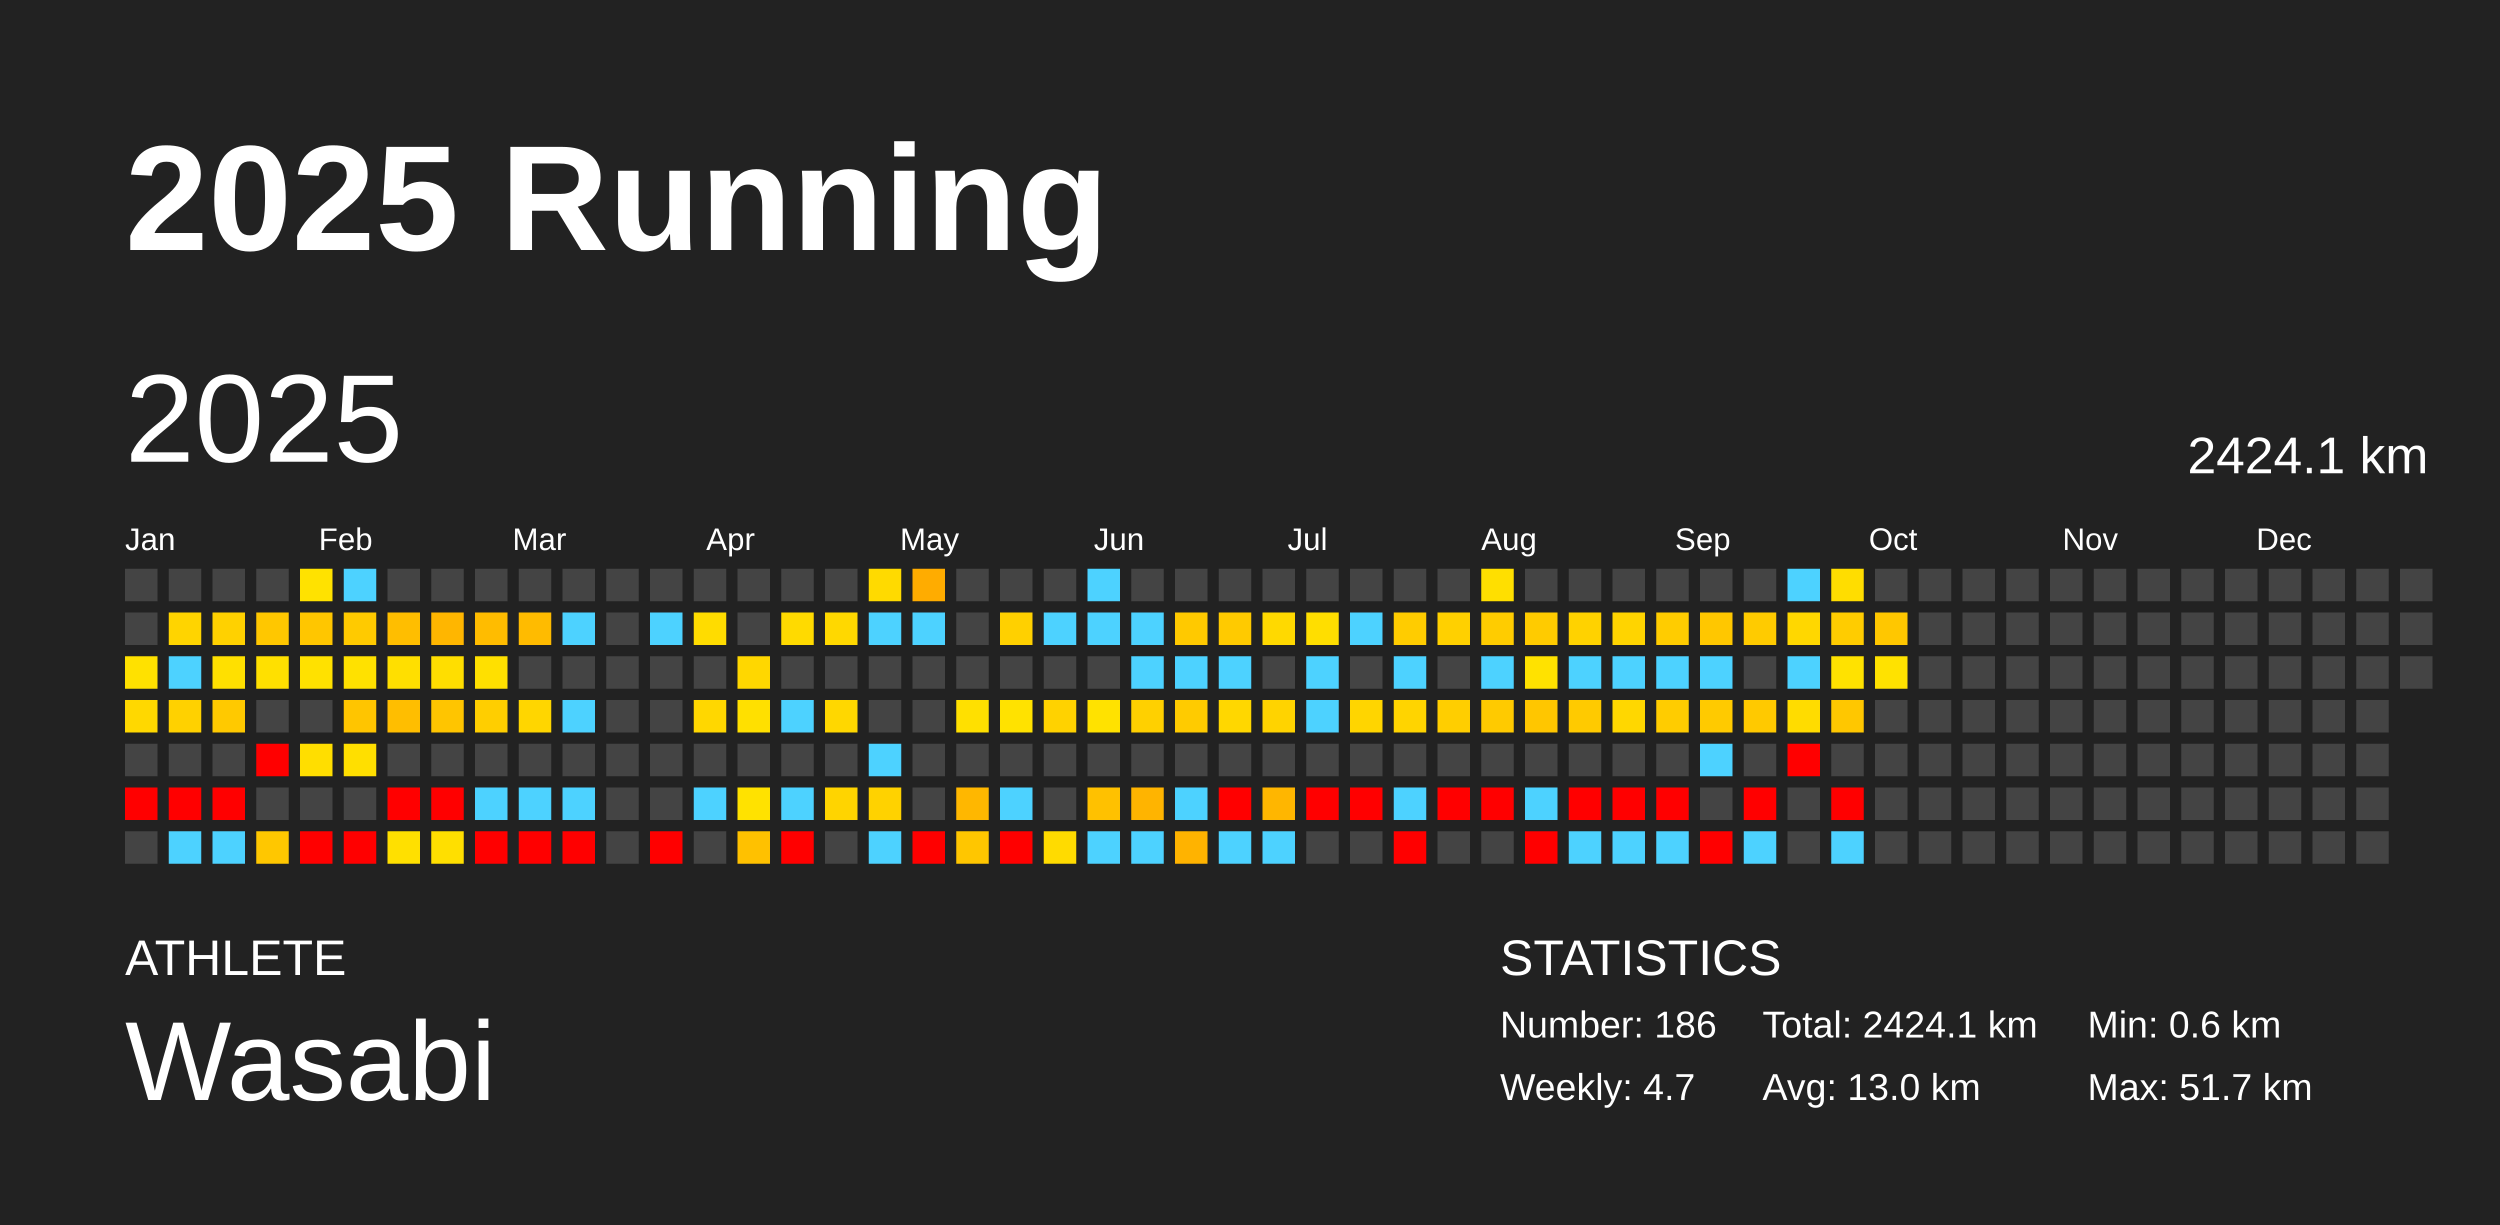
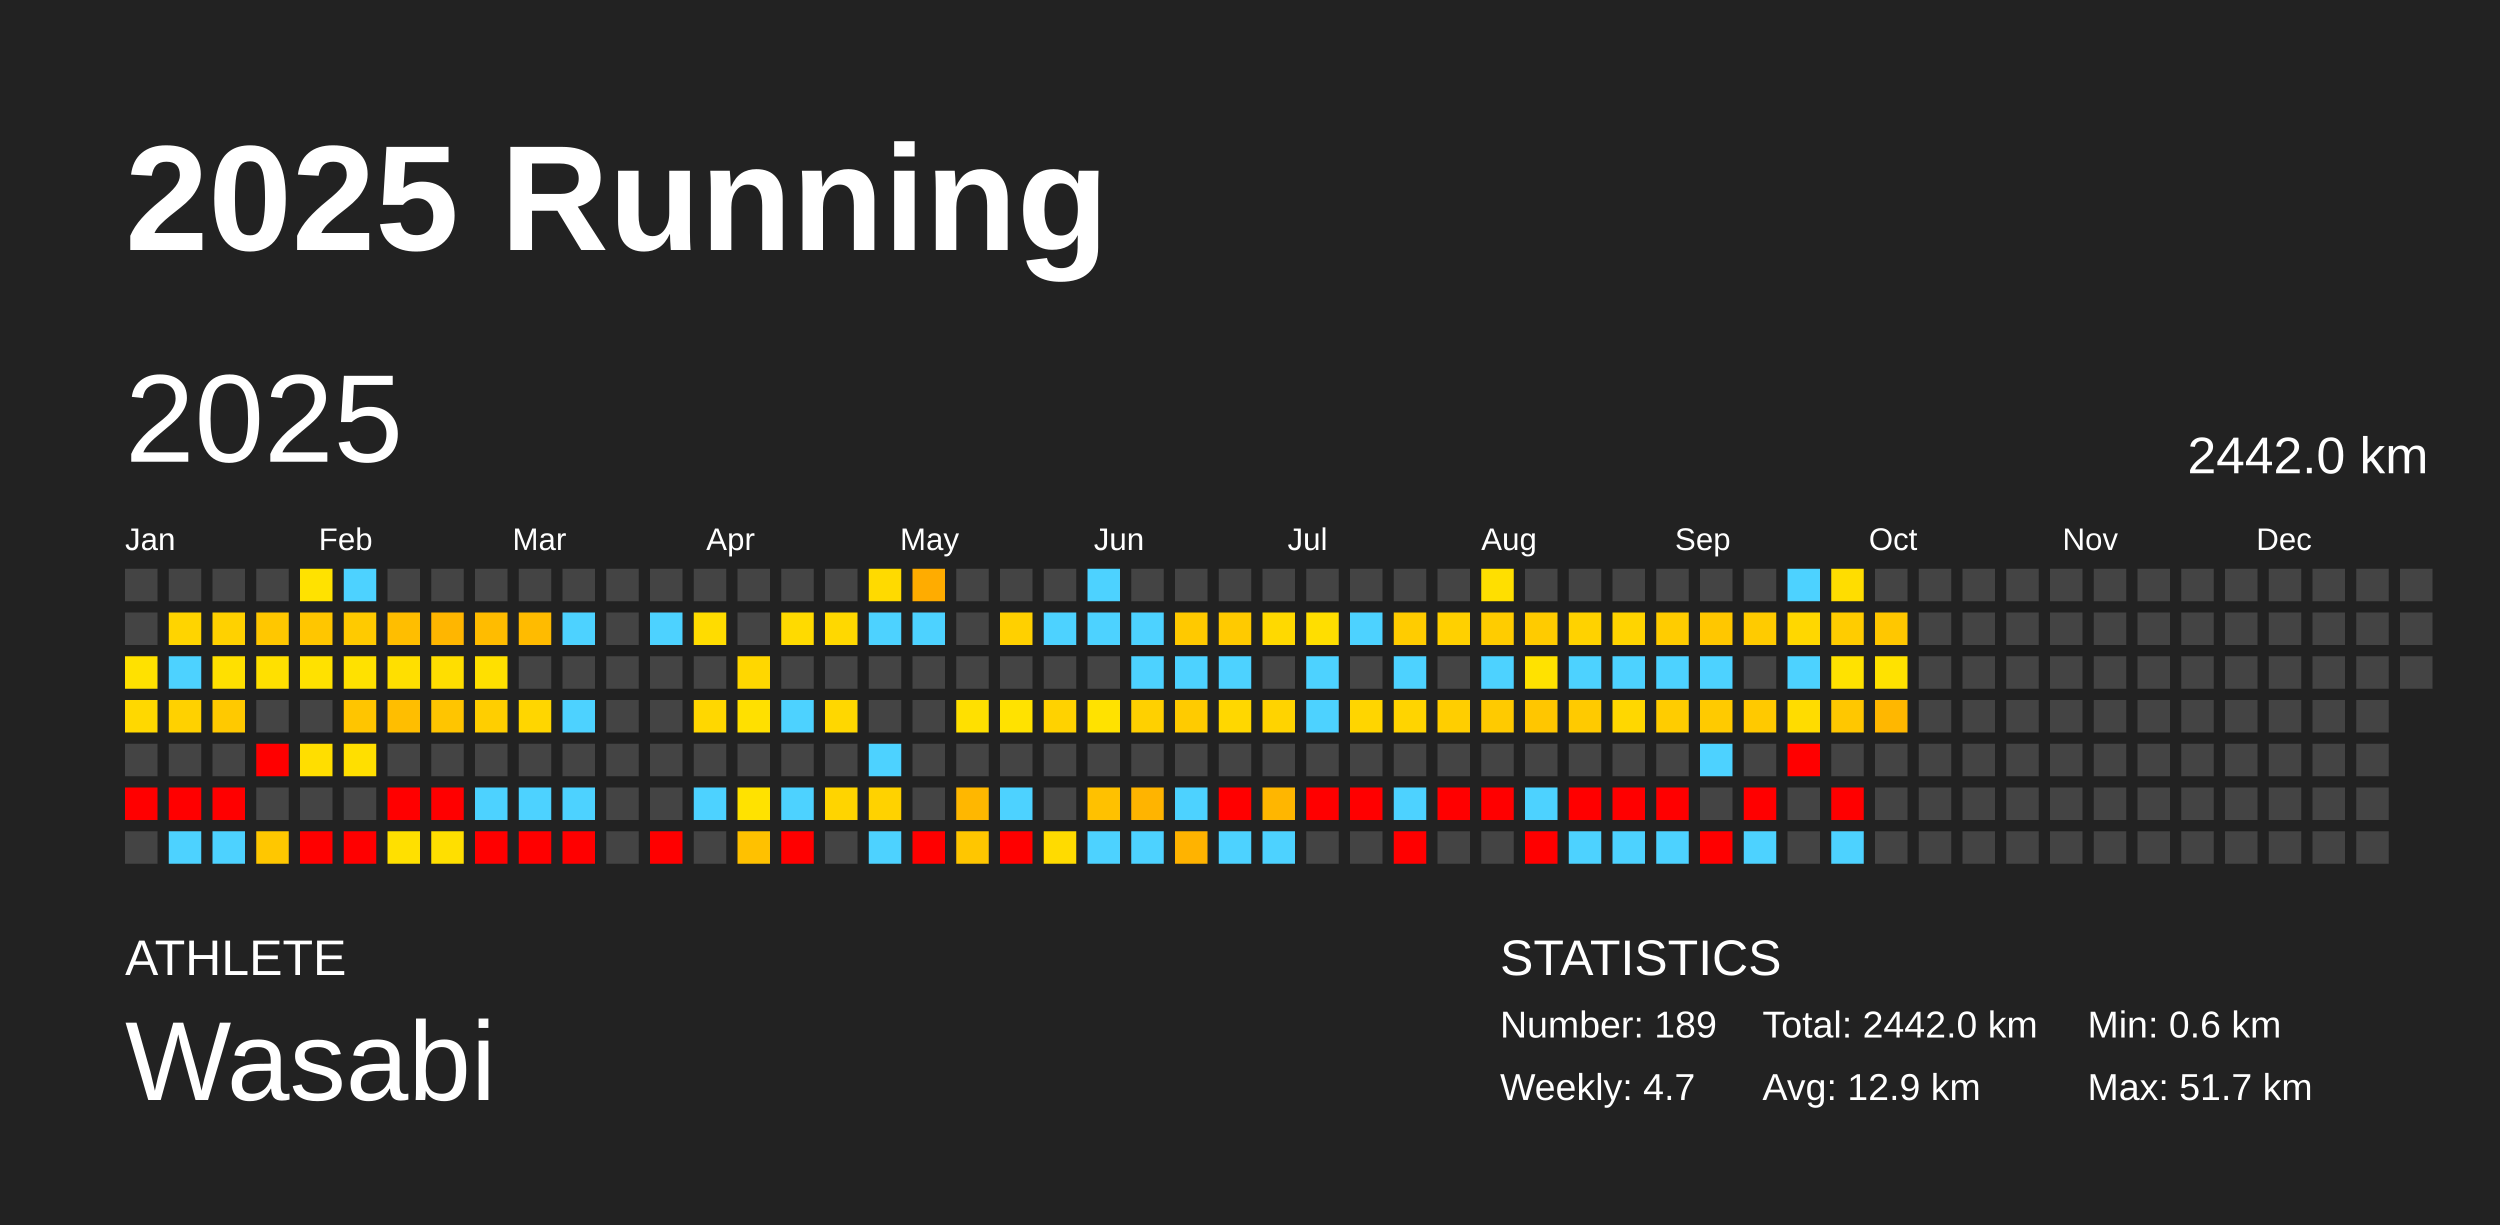
<svg xmlns="http://www.w3.org/2000/svg" baseProfile="full" height="98mm" version="1.1" viewBox="0,0,200,98" width="200mm">
  <defs />
  <rect fill="#222222" height="98" width="200" x="0" y="0" />
  <text fill="#FFFFFF" style="font-size:12px; font-family:Arial; font-weight:bold;" x="10" y="20">2025 Running</text>
  <text fill="#FFFFFF" style="font-size:4px; font-family:Arial" x="10" y="78">ATHLETE</text>
  <text fill="#FFFFFF" style="font-size:9px; font-family:Arial" x="10" y="88">Wasabi</text>
  <text fill="#FFFFFF" style="font-size:4px; font-family:Arial" x="120" y="78">STATISTICS</text>
-   <text fill="#FFFFFF" style="font-size:3px; font-family:Arial" x="120" y="83">Number: 186</text>
+   <text fill="#FFFFFF" style="font-size:3px; font-family:Arial" x="120" y="83">Number: 189</text>
  <text fill="#FFFFFF" style="font-size:3px; font-family:Arial" x="120" y="88">Weekly: 4.7</text>
-   <text fill="#FFFFFF" style="font-size:3px; font-family:Arial" x="141" y="83">Total: 2424.1 km</text>
-   <text fill="#FFFFFF" style="font-size:3px; font-family:Arial" x="141" y="88">Avg: 13.0 km</text>
+   <text fill="#FFFFFF" style="font-size:3px; font-family:Arial" x="141" y="83">Total: 2442.0 km</text>
+   <text fill="#FFFFFF" style="font-size:3px; font-family:Arial" x="141" y="88">Avg: 12.9 km</text>
  <text fill="#FFFFFF" style="font-size:3px; font-family:Arial" x="167" y="83">Min: 0.6 km</text>
  <text fill="#FFFFFF" style="font-size:3px; font-family:Arial" x="167" y="88">Max: 51.7 km</text>
  <text dominant-baseline="hanging" fill="#FFFFFF" style="font-size:10.0px; font-family:Arial;" x="10" y="30">2025</text>
-   <text dominant-baseline="hanging" fill="#FFFFFF" style="font-size:4.125px; font-family:Arial;" x="175" y="35">2424.1 km</text>
+   <text dominant-baseline="hanging" fill="#FFFFFF" style="font-size:4.125px; font-family:Arial;" x="175" y="35">2442.0 km</text>
  <text fill="#FFFFFF" style="font-size:2.5px; font-family:Arial" x="10.0" y="44">Jan</text>
  <text fill="#FFFFFF" style="font-size:2.5px; font-family:Arial" x="25.5" y="44">Feb</text>
  <text fill="#FFFFFF" style="font-size:2.5px; font-family:Arial" x="41.0" y="44">Mar</text>
  <text fill="#FFFFFF" style="font-size:2.5px; font-family:Arial" x="56.5" y="44">Apr</text>
  <text fill="#FFFFFF" style="font-size:2.5px; font-family:Arial" x="72.0" y="44">May</text>
  <text fill="#FFFFFF" style="font-size:2.5px; font-family:Arial" x="87.5" y="44">Jun</text>
  <text fill="#FFFFFF" style="font-size:2.5px; font-family:Arial" x="103.0" y="44">Jul</text>
  <text fill="#FFFFFF" style="font-size:2.5px; font-family:Arial" x="118.5" y="44">Aug</text>
  <text fill="#FFFFFF" style="font-size:2.5px; font-family:Arial" x="134.0" y="44">Sep</text>
  <text fill="#FFFFFF" style="font-size:2.5px; font-family:Arial" x="149.5" y="44">Oct</text>
  <text fill="#FFFFFF" style="font-size:2.5px; font-family:Arial" x="165.0" y="44">Nov</text>
  <text fill="#FFFFFF" style="font-size:2.5px; font-family:Arial" x="180.5" y="44">Dec</text>
  <rect fill="#444444" height="2.6" width="2.6" x="10.0" y="45.5" />
  <rect fill="#444444" height="2.6" width="2.6" x="10.0" y="49.0" />
  <rect fill="#ffe100" height="2.6" width="2.6" x="10.0" y="52.5" />
  <rect fill="#ffd800" height="2.6" width="2.6" x="10.0" y="56.0" />
  <rect fill="#444444" height="2.6" width="2.6" x="10.0" y="59.5" />
  <rect fill="red" height="2.6" width="2.6" x="10.0" y="63.0" />
  <rect fill="#444444" height="2.6" width="2.6" x="10.0" y="66.5" />
  <rect fill="#444444" height="2.6" width="2.6" x="13.5" y="45.5" />
  <rect fill="#ffd400" height="2.6" width="2.6" x="13.5" y="49.0" />
  <rect fill="#4dd2ff" height="2.6" width="2.6" x="13.5" y="52.5" />
  <rect fill="#ffd100" height="2.6" width="2.6" x="13.5" y="56.0" />
  <rect fill="#444444" height="2.6" width="2.6" x="13.5" y="59.5" />
  <rect fill="red" height="2.6" width="2.6" x="13.5" y="63.0" />
  <rect fill="#4dd2ff" height="2.6" width="2.6" x="13.5" y="66.5" />
  <rect fill="#444444" height="2.6" width="2.6" x="17.0" y="45.5" />
  <rect fill="#ffd100" height="2.6" width="2.6" x="17.0" y="49.0" />
  <rect fill="#ffe000" height="2.6" width="2.6" x="17.0" y="52.5" />
  <rect fill="#ffc900" height="2.6" width="2.6" x="17.0" y="56.0" />
  <rect fill="#444444" height="2.6" width="2.6" x="17.0" y="59.5" />
  <rect fill="red" height="2.6" width="2.6" x="17.0" y="63.0" />
  <rect fill="#4dd2ff" height="2.6" width="2.6" x="17.0" y="66.5" />
  <rect fill="#444444" height="2.6" width="2.6" x="20.5" y="45.5" />
  <rect fill="#ffc700" height="2.6" width="2.6" x="20.5" y="49.0" />
  <rect fill="#ffe000" height="2.6" width="2.6" x="20.5" y="52.5" />
  <rect fill="#444444" height="2.6" width="2.6" x="20.5" y="56.0" />
  <rect fill="red" height="2.6" width="2.6" x="20.5" y="59.5" />
  <rect fill="#444444" height="2.6" width="2.6" x="20.5" y="63.0" />
  <rect fill="#ffc700" height="2.6" width="2.6" x="20.5" y="66.5" />
  <rect fill="#ffe200" height="2.6" width="2.6" x="24.0" y="45.5" />
  <rect fill="#ffc600" height="2.6" width="2.6" x="24.0" y="49.0" />
  <rect fill="#ffe100" height="2.6" width="2.6" x="24.0" y="52.5" />
  <rect fill="#444444" height="2.6" width="2.6" x="24.0" y="56.0" />
  <rect fill="#ffde00" height="2.6" width="2.6" x="24.0" y="59.5" />
  <rect fill="#444444" height="2.6" width="2.6" x="24.0" y="63.0" />
  <rect fill="red" height="2.6" width="2.6" x="24.0" y="66.5" />
  <rect fill="#4dd2ff" height="2.6" width="2.6" x="27.5" y="45.5" />
  <rect fill="#ffca00" height="2.6" width="2.6" x="27.5" y="49.0" />
  <rect fill="#ffe100" height="2.6" width="2.6" x="27.5" y="52.5" />
  <rect fill="#ffc500" height="2.6" width="2.6" x="27.5" y="56.0" />
  <rect fill="#ffdf00" height="2.6" width="2.6" x="27.5" y="59.5" />
  <rect fill="#444444" height="2.6" width="2.6" x="27.5" y="63.0" />
  <rect fill="red" height="2.6" width="2.6" x="27.5" y="66.5" />
  <rect fill="#444444" height="2.6" width="2.6" x="31.0" y="45.5" />
  <rect fill="#ffbe00" height="2.6" width="2.6" x="31.0" y="49.0" />
  <rect fill="#ffdf00" height="2.6" width="2.6" x="31.0" y="52.5" />
  <rect fill="#ffbe00" height="2.6" width="2.6" x="31.0" y="56.0" />
  <rect fill="#444444" height="2.6" width="2.6" x="31.0" y="59.5" />
  <rect fill="red" height="2.6" width="2.6" x="31.0" y="63.0" />
  <rect fill="#ffe000" height="2.6" width="2.6" x="31.0" y="66.5" />
  <rect fill="#444444" height="2.6" width="2.6" x="34.5" y="45.5" />
  <rect fill="#ffb600" height="2.6" width="2.6" x="34.5" y="49.0" />
  <rect fill="#ffde00" height="2.6" width="2.6" x="34.5" y="52.5" />
  <rect fill="#ffc500" height="2.6" width="2.6" x="34.5" y="56.0" />
  <rect fill="#444444" height="2.6" width="2.6" x="34.5" y="59.5" />
  <rect fill="red" height="2.6" width="2.6" x="34.5" y="63.0" />
  <rect fill="#ffdf00" height="2.6" width="2.6" x="34.5" y="66.5" />
  <rect fill="#444444" height="2.6" width="2.6" x="38.0" y="45.5" />
  <rect fill="#ffbc00" height="2.6" width="2.6" x="38.0" y="49.0" />
  <rect fill="#ffe000" height="2.6" width="2.6" x="38.0" y="52.5" />
  <rect fill="#ffce00" height="2.6" width="2.6" x="38.0" y="56.0" />
  <rect fill="#444444" height="2.6" width="2.6" x="38.0" y="59.5" />
  <rect fill="#4dd2ff" height="2.6" width="2.6" x="38.0" y="63.0" />
  <rect fill="red" height="2.6" width="2.6" x="38.0" y="66.5" />
  <rect fill="#444444" height="2.6" width="2.6" x="41.5" y="45.5" />
  <rect fill="#ffbb00" height="2.6" width="2.6" x="41.5" y="49.0" />
  <rect fill="#444444" height="2.6" width="2.6" x="41.5" y="52.5" />
  <rect fill="#ffd600" height="2.6" width="2.6" x="41.5" y="56.0" />
  <rect fill="#444444" height="2.6" width="2.6" x="41.5" y="59.5" />
  <rect fill="#4dd2ff" height="2.6" width="2.6" x="41.5" y="63.0" />
  <rect fill="red" height="2.6" width="2.6" x="41.5" y="66.5" />
  <rect fill="#444444" height="2.6" width="2.6" x="45.0" y="45.5" />
  <rect fill="#4dd2ff" height="2.6" width="2.6" x="45.0" y="49.0" />
  <rect fill="#444444" height="2.6" width="2.6" x="45.0" y="52.5" />
  <rect fill="#4dd2ff" height="2.6" width="2.6" x="45.0" y="56.0" />
  <rect fill="#444444" height="2.6" width="2.6" x="45.0" y="59.5" />
  <rect fill="#4dd2ff" height="2.6" width="2.6" x="45.0" y="63.0" />
  <rect fill="red" height="2.6" width="2.6" x="45.0" y="66.5" />
  <rect fill="#444444" height="2.6" width="2.6" x="48.5" y="45.5" />
  <rect fill="#444444" height="2.6" width="2.6" x="48.5" y="49.0" />
  <rect fill="#444444" height="2.6" width="2.6" x="48.5" y="52.5" />
  <rect fill="#444444" height="2.6" width="2.6" x="48.5" y="56.0" />
  <rect fill="#444444" height="2.6" width="2.6" x="48.5" y="59.5" />
  <rect fill="#444444" height="2.6" width="2.6" x="48.5" y="63.0" />
  <rect fill="#444444" height="2.6" width="2.6" x="48.5" y="66.5" />
  <rect fill="#444444" height="2.6" width="2.6" x="52.0" y="45.5" />
  <rect fill="#4dd2ff" height="2.6" width="2.6" x="52.0" y="49.0" />
  <rect fill="#444444" height="2.6" width="2.6" x="52.0" y="52.5" />
  <rect fill="#444444" height="2.6" width="2.6" x="52.0" y="56.0" />
  <rect fill="#444444" height="2.6" width="2.6" x="52.0" y="59.5" />
  <rect fill="#444444" height="2.6" width="2.6" x="52.0" y="63.0" />
  <rect fill="red" height="2.6" width="2.6" x="52.0" y="66.5" />
  <rect fill="#444444" height="2.6" width="2.6" x="55.5" y="45.5" />
  <rect fill="#ffdc00" height="2.6" width="2.6" x="55.5" y="49.0" />
  <rect fill="#444444" height="2.6" width="2.6" x="55.5" y="52.5" />
  <rect fill="#ffd700" height="2.6" width="2.6" x="55.5" y="56.0" />
  <rect fill="#444444" height="2.6" width="2.6" x="55.5" y="59.5" />
  <rect fill="#4dd2ff" height="2.6" width="2.6" x="55.5" y="63.0" />
  <rect fill="#444444" height="2.6" width="2.6" x="55.5" y="66.5" />
  <rect fill="#444444" height="2.6" width="2.6" x="59.0" y="45.5" />
  <rect fill="#444444" height="2.6" width="2.6" x="59.0" y="49.0" />
  <rect fill="#ffd700" height="2.6" width="2.6" x="59.0" y="52.5" />
  <rect fill="#ffe000" height="2.6" width="2.6" x="59.0" y="56.0" />
  <rect fill="#444444" height="2.6" width="2.6" x="59.0" y="59.5" />
  <rect fill="#ffe200" height="2.6" width="2.6" x="59.0" y="63.0" />
  <rect fill="#ffc100" height="2.6" width="2.6" x="59.0" y="66.5" />
  <rect fill="#444444" height="2.6" width="2.6" x="62.5" y="45.5" />
  <rect fill="#ffda00" height="2.6" width="2.6" x="62.5" y="49.0" />
  <rect fill="#444444" height="2.6" width="2.6" x="62.5" y="52.5" />
  <rect fill="#4dd2ff" height="2.6" width="2.6" x="62.5" y="56.0" />
  <rect fill="#444444" height="2.6" width="2.6" x="62.5" y="59.5" />
  <rect fill="#4dd2ff" height="2.6" width="2.6" x="62.5" y="63.0" />
  <rect fill="red" height="2.6" width="2.6" x="62.5" y="66.5" />
  <rect fill="#444444" height="2.6" width="2.6" x="66.0" y="45.5" />
  <rect fill="#ffd800" height="2.6" width="2.6" x="66.0" y="49.0" />
  <rect fill="#444444" height="2.6" width="2.6" x="66.0" y="52.5" />
  <rect fill="#ffd700" height="2.6" width="2.6" x="66.0" y="56.0" />
  <rect fill="#444444" height="2.6" width="2.6" x="66.0" y="59.5" />
  <rect fill="#ffd400" height="2.6" width="2.6" x="66.0" y="63.0" />
  <rect fill="#444444" height="2.6" width="2.6" x="66.0" y="66.5" />
  <rect fill="#ffda00" height="2.6" width="2.6" x="69.5" y="45.5" />
  <rect fill="#4dd2ff" height="2.6" width="2.6" x="69.5" y="49.0" />
  <rect fill="#444444" height="2.6" width="2.6" x="69.5" y="52.5" />
  <rect fill="#444444" height="2.6" width="2.6" x="69.5" y="56.0" />
  <rect fill="#4dd2ff" height="2.6" width="2.6" x="69.5" y="59.5" />
  <rect fill="#ffd200" height="2.6" width="2.6" x="69.5" y="63.0" />
  <rect fill="#4dd2ff" height="2.6" width="2.6" x="69.5" y="66.5" />
  <rect fill="#ffac00" height="2.6" width="2.6" x="73.0" y="45.5" />
  <rect fill="#4dd2ff" height="2.6" width="2.6" x="73.0" y="49.0" />
  <rect fill="#444444" height="2.6" width="2.6" x="73.0" y="52.5" />
  <rect fill="#444444" height="2.6" width="2.6" x="73.0" y="56.0" />
  <rect fill="#444444" height="2.6" width="2.6" x="73.0" y="59.5" />
  <rect fill="#444444" height="2.6" width="2.6" x="73.0" y="63.0" />
  <rect fill="red" height="2.6" width="2.6" x="73.0" y="66.5" />
  <rect fill="#444444" height="2.6" width="2.6" x="76.5" y="45.5" />
  <rect fill="#444444" height="2.6" width="2.6" x="76.5" y="49.0" />
  <rect fill="#444444" height="2.6" width="2.6" x="76.5" y="52.5" />
  <rect fill="#ffe000" height="2.6" width="2.6" x="76.5" y="56.0" />
  <rect fill="#444444" height="2.6" width="2.6" x="76.5" y="59.5" />
  <rect fill="#ffb700" height="2.6" width="2.6" x="76.5" y="63.0" />
  <rect fill="#ffc600" height="2.6" width="2.6" x="76.5" y="66.5" />
  <rect fill="#444444" height="2.6" width="2.6" x="80.0" y="45.5" />
  <rect fill="#ffd000" height="2.6" width="2.6" x="80.0" y="49.0" />
  <rect fill="#444444" height="2.6" width="2.6" x="80.0" y="52.5" />
  <rect fill="#ffe200" height="2.6" width="2.6" x="80.0" y="56.0" />
  <rect fill="#444444" height="2.6" width="2.6" x="80.0" y="59.5" />
  <rect fill="#4dd2ff" height="2.6" width="2.6" x="80.0" y="63.0" />
  <rect fill="red" height="2.6" width="2.6" x="80.0" y="66.5" />
  <rect fill="#444444" height="2.6" width="2.6" x="83.5" y="45.5" />
  <rect fill="#4dd2ff" height="2.6" width="2.6" x="83.5" y="49.0" />
  <rect fill="#444444" height="2.6" width="2.6" x="83.5" y="52.5" />
  <rect fill="#ffd200" height="2.6" width="2.6" x="83.5" y="56.0" />
  <rect fill="#444444" height="2.6" width="2.6" x="83.5" y="59.5" />
  <rect fill="#444444" height="2.6" width="2.6" x="83.5" y="63.0" />
  <rect fill="#ffdb00" height="2.6" width="2.6" x="83.5" y="66.5" />
  <rect fill="#4dd2ff" height="2.6" width="2.6" x="87.0" y="45.5" />
  <rect fill="#4dd2ff" height="2.6" width="2.6" x="87.0" y="49.0" />
  <rect fill="#444444" height="2.6" width="2.6" x="87.0" y="52.5" />
  <rect fill="#ffe200" height="2.6" width="2.6" x="87.0" y="56.0" />
  <rect fill="#444444" height="2.6" width="2.6" x="87.0" y="59.5" />
  <rect fill="#ffc100" height="2.6" width="2.6" x="87.0" y="63.0" />
  <rect fill="#4dd2ff" height="2.6" width="2.6" x="87.0" y="66.5" />
  <rect fill="#444444" height="2.6" width="2.6" x="90.5" y="45.5" />
  <rect fill="#4dd2ff" height="2.6" width="2.6" x="90.5" y="49.0" />
  <rect fill="#4dd2ff" height="2.6" width="2.6" x="90.5" y="52.5" />
  <rect fill="#ffd000" height="2.6" width="2.6" x="90.5" y="56.0" />
  <rect fill="#444444" height="2.6" width="2.6" x="90.5" y="59.5" />
  <rect fill="#ffb400" height="2.6" width="2.6" x="90.5" y="63.0" />
  <rect fill="#4dd2ff" height="2.6" width="2.6" x="90.5" y="66.5" />
  <rect fill="#444444" height="2.6" width="2.6" x="94.0" y="45.5" />
  <rect fill="#ffc900" height="2.6" width="2.6" x="94.0" y="49.0" />
  <rect fill="#4dd2ff" height="2.6" width="2.6" x="94.0" y="52.5" />
  <rect fill="#ffcb00" height="2.6" width="2.6" x="94.0" y="56.0" />
  <rect fill="#444444" height="2.6" width="2.6" x="94.0" y="59.5" />
  <rect fill="#4dd2ff" height="2.6" width="2.6" x="94.0" y="63.0" />
  <rect fill="#ffb300" height="2.6" width="2.6" x="94.0" y="66.5" />
  <rect fill="#444444" height="2.6" width="2.6" x="97.5" y="45.5" />
  <rect fill="#ffca00" height="2.6" width="2.6" x="97.5" y="49.0" />
  <rect fill="#4dd2ff" height="2.6" width="2.6" x="97.5" y="52.5" />
  <rect fill="#ffd700" height="2.6" width="2.6" x="97.5" y="56.0" />
  <rect fill="#444444" height="2.6" width="2.6" x="97.5" y="59.5" />
  <rect fill="red" height="2.6" width="2.6" x="97.5" y="63.0" />
  <rect fill="#4dd2ff" height="2.6" width="2.6" x="97.5" y="66.5" />
  <rect fill="#444444" height="2.6" width="2.6" x="101.0" y="45.5" />
  <rect fill="#ffd900" height="2.6" width="2.6" x="101.0" y="49.0" />
  <rect fill="#444444" height="2.6" width="2.6" x="101.0" y="52.5" />
  <rect fill="#ffd300" height="2.6" width="2.6" x="101.0" y="56.0" />
  <rect fill="#444444" height="2.6" width="2.6" x="101.0" y="59.5" />
  <rect fill="#ffb600" height="2.6" width="2.6" x="101.0" y="63.0" />
  <rect fill="#4dd2ff" height="2.6" width="2.6" x="101.0" y="66.5" />
  <rect fill="#444444" height="2.6" width="2.6" x="104.5" y="45.5" />
  <rect fill="#ffde00" height="2.6" width="2.6" x="104.5" y="49.0" />
  <rect fill="#4dd2ff" height="2.6" width="2.6" x="104.5" y="52.5" />
  <rect fill="#4dd2ff" height="2.6" width="2.6" x="104.5" y="56.0" />
  <rect fill="#444444" height="2.6" width="2.6" x="104.5" y="59.5" />
  <rect fill="red" height="2.6" width="2.6" x="104.5" y="63.0" />
  <rect fill="#444444" height="2.6" width="2.6" x="104.5" y="66.5" />
  <rect fill="#444444" height="2.6" width="2.6" x="108.0" y="45.5" />
  <rect fill="#4dd2ff" height="2.6" width="2.6" x="108.0" y="49.0" />
  <rect fill="#444444" height="2.6" width="2.6" x="108.0" y="52.5" />
  <rect fill="#ffd500" height="2.6" width="2.6" x="108.0" y="56.0" />
  <rect fill="#444444" height="2.6" width="2.6" x="108.0" y="59.5" />
  <rect fill="red" height="2.6" width="2.6" x="108.0" y="63.0" />
  <rect fill="#444444" height="2.6" width="2.6" x="108.0" y="66.5" />
  <rect fill="#444444" height="2.6" width="2.6" x="111.5" y="45.5" />
  <rect fill="#ffcc00" height="2.6" width="2.6" x="111.5" y="49.0" />
  <rect fill="#4dd2ff" height="2.6" width="2.6" x="111.5" y="52.5" />
  <rect fill="#ffd400" height="2.6" width="2.6" x="111.5" y="56.0" />
  <rect fill="#444444" height="2.6" width="2.6" x="111.5" y="59.5" />
  <rect fill="#4dd2ff" height="2.6" width="2.6" x="111.5" y="63.0" />
  <rect fill="red" height="2.6" width="2.6" x="111.5" y="66.5" />
  <rect fill="#444444" height="2.6" width="2.6" x="115.0" y="45.5" />
  <rect fill="#ffd000" height="2.6" width="2.6" x="115.0" y="49.0" />
  <rect fill="#444444" height="2.6" width="2.6" x="115.0" y="52.5" />
  <rect fill="#ffce00" height="2.6" width="2.6" x="115.0" y="56.0" />
  <rect fill="#444444" height="2.6" width="2.6" x="115.0" y="59.5" />
  <rect fill="red" height="2.6" width="2.6" x="115.0" y="63.0" />
  <rect fill="#444444" height="2.6" width="2.6" x="115.0" y="66.5" />
  <rect fill="#ffdf00" height="2.6" width="2.6" x="118.5" y="45.5" />
  <rect fill="#ffcc00" height="2.6" width="2.6" x="118.5" y="49.0" />
  <rect fill="#4dd2ff" height="2.6" width="2.6" x="118.5" y="52.5" />
  <rect fill="#ffca00" height="2.6" width="2.6" x="118.5" y="56.0" />
  <rect fill="#444444" height="2.6" width="2.6" x="118.5" y="59.5" />
  <rect fill="red" height="2.6" width="2.6" x="118.5" y="63.0" />
  <rect fill="#444444" height="2.6" width="2.6" x="118.5" y="66.5" />
  <rect fill="#444444" height="2.6" width="2.6" x="122.0" y="45.5" />
  <rect fill="#ffcb00" height="2.6" width="2.6" x="122.0" y="49.0" />
  <rect fill="#ffe200" height="2.6" width="2.6" x="122.0" y="52.5" />
  <rect fill="#ffc600" height="2.6" width="2.6" x="122.0" y="56.0" />
  <rect fill="#444444" height="2.6" width="2.6" x="122.0" y="59.5" />
  <rect fill="#4dd2ff" height="2.6" width="2.6" x="122.0" y="63.0" />
  <rect fill="red" height="2.6" width="2.6" x="122.0" y="66.5" />
  <rect fill="#444444" height="2.6" width="2.6" x="125.5" y="45.5" />
  <rect fill="#ffd200" height="2.6" width="2.6" x="125.5" y="49.0" />
  <rect fill="#4dd2ff" height="2.6" width="2.6" x="125.5" y="52.5" />
  <rect fill="#ffca00" height="2.6" width="2.6" x="125.5" y="56.0" />
  <rect fill="#444444" height="2.6" width="2.6" x="125.5" y="59.5" />
  <rect fill="red" height="2.6" width="2.6" x="125.5" y="63.0" />
  <rect fill="#4dd2ff" height="2.6" width="2.6" x="125.5" y="66.5" />
  <rect fill="#444444" height="2.6" width="2.6" x="129.0" y="45.5" />
  <rect fill="#ffd400" height="2.6" width="2.6" x="129.0" y="49.0" />
  <rect fill="#4dd2ff" height="2.6" width="2.6" x="129.0" y="52.5" />
  <rect fill="#ffd700" height="2.6" width="2.6" x="129.0" y="56.0" />
  <rect fill="#444444" height="2.6" width="2.6" x="129.0" y="59.5" />
  <rect fill="red" height="2.6" width="2.6" x="129.0" y="63.0" />
  <rect fill="#4dd2ff" height="2.6" width="2.6" x="129.0" y="66.5" />
  <rect fill="#444444" height="2.6" width="2.6" x="132.5" y="45.5" />
  <rect fill="#ffcc00" height="2.6" width="2.6" x="132.5" y="49.0" />
  <rect fill="#4dd2ff" height="2.6" width="2.6" x="132.5" y="52.5" />
  <rect fill="#ffcc00" height="2.6" width="2.6" x="132.5" y="56.0" />
  <rect fill="#444444" height="2.6" width="2.6" x="132.5" y="59.5" />
  <rect fill="red" height="2.6" width="2.6" x="132.5" y="63.0" />
  <rect fill="#4dd2ff" height="2.6" width="2.6" x="132.5" y="66.5" />
  <rect fill="#444444" height="2.6" width="2.6" x="136.0" y="45.5" />
  <rect fill="#ffc700" height="2.6" width="2.6" x="136.0" y="49.0" />
  <rect fill="#4dd2ff" height="2.6" width="2.6" x="136.0" y="52.5" />
  <rect fill="#ffca00" height="2.6" width="2.6" x="136.0" y="56.0" />
  <rect fill="#4dd2ff" height="2.6" width="2.6" x="136.0" y="59.5" />
  <rect fill="#444444" height="2.6" width="2.6" x="136.0" y="63.0" />
  <rect fill="red" height="2.6" width="2.6" x="136.0" y="66.5" />
  <rect fill="#444444" height="2.6" width="2.6" x="139.5" y="45.5" />
  <rect fill="#ffcb00" height="2.6" width="2.6" x="139.5" y="49.0" />
  <rect fill="#444444" height="2.6" width="2.6" x="139.5" y="52.5" />
  <rect fill="#ffc900" height="2.6" width="2.6" x="139.5" y="56.0" />
  <rect fill="#444444" height="2.6" width="2.6" x="139.5" y="59.5" />
  <rect fill="red" height="2.6" width="2.6" x="139.5" y="63.0" />
  <rect fill="#4dd2ff" height="2.6" width="2.6" x="139.5" y="66.5" />
  <rect fill="#4dd2ff" height="2.6" width="2.6" x="143.0" y="45.5" />
  <rect fill="#ffd700" height="2.6" width="2.6" x="143.0" y="49.0" />
  <rect fill="#4dd2ff" height="2.6" width="2.6" x="143.0" y="52.5" />
  <rect fill="#ffdc00" height="2.6" width="2.6" x="143.0" y="56.0" />
  <rect fill="red" height="2.6" width="2.6" x="143.0" y="59.5" />
  <rect fill="#444444" height="2.6" width="2.6" x="143.0" y="63.0" />
  <rect fill="#444444" height="2.6" width="2.6" x="143.0" y="66.5" />
  <rect fill="#ffdd00" height="2.6" width="2.6" x="146.5" y="45.5" />
  <rect fill="#ffcc00" height="2.6" width="2.6" x="146.5" y="49.0" />
  <rect fill="#ffe200" height="2.6" width="2.6" x="146.5" y="52.5" />
  <rect fill="#ffc700" height="2.6" width="2.6" x="146.5" y="56.0" />
  <rect fill="#444444" height="2.6" width="2.6" x="146.5" y="59.5" />
  <rect fill="red" height="2.6" width="2.6" x="146.5" y="63.0" />
  <rect fill="#4dd2ff" height="2.6" width="2.6" x="146.5" y="66.5" />
  <rect fill="#444444" height="2.6" width="2.6" x="150.0" y="45.5" />
  <rect fill="#ffc700" height="2.6" width="2.6" x="150.0" y="49.0" />
  <rect fill="#ffe200" height="2.6" width="2.6" x="150.0" y="52.5" />
-   <rect fill="#444444" height="2.6" width="2.6" x="150.0" y="56.0" />
+   <rect fill="#ffb700" height="2.6" width="2.6" x="150.0" y="56.0" />
  <rect fill="#444444" height="2.6" width="2.6" x="150.0" y="59.5" />
  <rect fill="#444444" height="2.6" width="2.6" x="150.0" y="63.0" />
  <rect fill="#444444" height="2.6" width="2.6" x="150.0" y="66.5" />
  <rect fill="#444444" height="2.6" width="2.6" x="153.5" y="45.5" />
  <rect fill="#444444" height="2.6" width="2.6" x="153.5" y="49.0" />
  <rect fill="#444444" height="2.6" width="2.6" x="153.5" y="52.5" />
  <rect fill="#444444" height="2.6" width="2.6" x="153.5" y="56.0" />
  <rect fill="#444444" height="2.6" width="2.6" x="153.5" y="59.5" />
  <rect fill="#444444" height="2.6" width="2.6" x="153.5" y="63.0" />
  <rect fill="#444444" height="2.6" width="2.6" x="153.5" y="66.5" />
  <rect fill="#444444" height="2.6" width="2.6" x="157.0" y="45.5" />
  <rect fill="#444444" height="2.6" width="2.6" x="157.0" y="49.0" />
  <rect fill="#444444" height="2.6" width="2.6" x="157.0" y="52.5" />
  <rect fill="#444444" height="2.6" width="2.6" x="157.0" y="56.0" />
  <rect fill="#444444" height="2.6" width="2.6" x="157.0" y="59.5" />
  <rect fill="#444444" height="2.6" width="2.6" x="157.0" y="63.0" />
  <rect fill="#444444" height="2.6" width="2.6" x="157.0" y="66.5" />
  <rect fill="#444444" height="2.6" width="2.6" x="160.5" y="45.5" />
  <rect fill="#444444" height="2.6" width="2.6" x="160.5" y="49.0" />
  <rect fill="#444444" height="2.6" width="2.6" x="160.5" y="52.5" />
  <rect fill="#444444" height="2.6" width="2.6" x="160.5" y="56.0" />
  <rect fill="#444444" height="2.6" width="2.6" x="160.5" y="59.5" />
  <rect fill="#444444" height="2.6" width="2.6" x="160.5" y="63.0" />
  <rect fill="#444444" height="2.6" width="2.6" x="160.5" y="66.5" />
  <rect fill="#444444" height="2.6" width="2.6" x="164.0" y="45.5" />
  <rect fill="#444444" height="2.6" width="2.6" x="164.0" y="49.0" />
  <rect fill="#444444" height="2.6" width="2.6" x="164.0" y="52.5" />
  <rect fill="#444444" height="2.6" width="2.6" x="164.0" y="56.0" />
  <rect fill="#444444" height="2.6" width="2.6" x="164.0" y="59.5" />
  <rect fill="#444444" height="2.6" width="2.6" x="164.0" y="63.0" />
  <rect fill="#444444" height="2.6" width="2.6" x="164.0" y="66.5" />
  <rect fill="#444444" height="2.6" width="2.6" x="167.5" y="45.5" />
  <rect fill="#444444" height="2.6" width="2.6" x="167.5" y="49.0" />
  <rect fill="#444444" height="2.6" width="2.6" x="167.5" y="52.5" />
  <rect fill="#444444" height="2.6" width="2.6" x="167.5" y="56.0" />
  <rect fill="#444444" height="2.6" width="2.6" x="167.5" y="59.5" />
  <rect fill="#444444" height="2.6" width="2.6" x="167.5" y="63.0" />
  <rect fill="#444444" height="2.6" width="2.6" x="167.5" y="66.5" />
  <rect fill="#444444" height="2.6" width="2.6" x="171.0" y="45.5" />
  <rect fill="#444444" height="2.6" width="2.6" x="171.0" y="49.0" />
  <rect fill="#444444" height="2.6" width="2.6" x="171.0" y="52.5" />
  <rect fill="#444444" height="2.6" width="2.6" x="171.0" y="56.0" />
  <rect fill="#444444" height="2.6" width="2.6" x="171.0" y="59.5" />
  <rect fill="#444444" height="2.6" width="2.6" x="171.0" y="63.0" />
  <rect fill="#444444" height="2.6" width="2.6" x="171.0" y="66.5" />
  <rect fill="#444444" height="2.6" width="2.6" x="174.5" y="45.5" />
  <rect fill="#444444" height="2.6" width="2.6" x="174.5" y="49.0" />
  <rect fill="#444444" height="2.6" width="2.6" x="174.5" y="52.5" />
  <rect fill="#444444" height="2.6" width="2.6" x="174.5" y="56.0" />
  <rect fill="#444444" height="2.6" width="2.6" x="174.5" y="59.5" />
  <rect fill="#444444" height="2.6" width="2.6" x="174.5" y="63.0" />
  <rect fill="#444444" height="2.6" width="2.6" x="174.5" y="66.5" />
  <rect fill="#444444" height="2.6" width="2.6" x="178.0" y="45.5" />
  <rect fill="#444444" height="2.6" width="2.6" x="178.0" y="49.0" />
  <rect fill="#444444" height="2.6" width="2.6" x="178.0" y="52.5" />
  <rect fill="#444444" height="2.6" width="2.6" x="178.0" y="56.0" />
  <rect fill="#444444" height="2.6" width="2.6" x="178.0" y="59.5" />
  <rect fill="#444444" height="2.6" width="2.6" x="178.0" y="63.0" />
  <rect fill="#444444" height="2.6" width="2.6" x="178.0" y="66.5" />
  <rect fill="#444444" height="2.6" width="2.6" x="181.5" y="45.5" />
  <rect fill="#444444" height="2.6" width="2.6" x="181.5" y="49.0" />
  <rect fill="#444444" height="2.6" width="2.6" x="181.5" y="52.5" />
  <rect fill="#444444" height="2.6" width="2.6" x="181.5" y="56.0" />
  <rect fill="#444444" height="2.6" width="2.6" x="181.5" y="59.5" />
  <rect fill="#444444" height="2.6" width="2.6" x="181.5" y="63.0" />
  <rect fill="#444444" height="2.6" width="2.6" x="181.5" y="66.5" />
  <rect fill="#444444" height="2.6" width="2.6" x="185.0" y="45.5" />
  <rect fill="#444444" height="2.6" width="2.6" x="185.0" y="49.0" />
  <rect fill="#444444" height="2.6" width="2.6" x="185.0" y="52.5" />
  <rect fill="#444444" height="2.6" width="2.6" x="185.0" y="56.0" />
  <rect fill="#444444" height="2.6" width="2.6" x="185.0" y="59.5" />
  <rect fill="#444444" height="2.6" width="2.6" x="185.0" y="63.0" />
  <rect fill="#444444" height="2.6" width="2.6" x="185.0" y="66.5" />
  <rect fill="#444444" height="2.6" width="2.6" x="188.5" y="45.5" />
  <rect fill="#444444" height="2.6" width="2.6" x="188.5" y="49.0" />
  <rect fill="#444444" height="2.6" width="2.6" x="188.5" y="52.5" />
  <rect fill="#444444" height="2.6" width="2.6" x="188.5" y="56.0" />
  <rect fill="#444444" height="2.6" width="2.6" x="188.5" y="59.5" />
  <rect fill="#444444" height="2.6" width="2.6" x="188.5" y="63.0" />
  <rect fill="#444444" height="2.6" width="2.6" x="188.5" y="66.5" />
  <rect fill="#444444" height="2.6" width="2.6" x="192.0" y="45.5" />
  <rect fill="#444444" height="2.6" width="2.6" x="192.0" y="49.0" />
  <rect fill="#444444" height="2.6" width="2.6" x="192.0" y="52.5" />
</svg>
